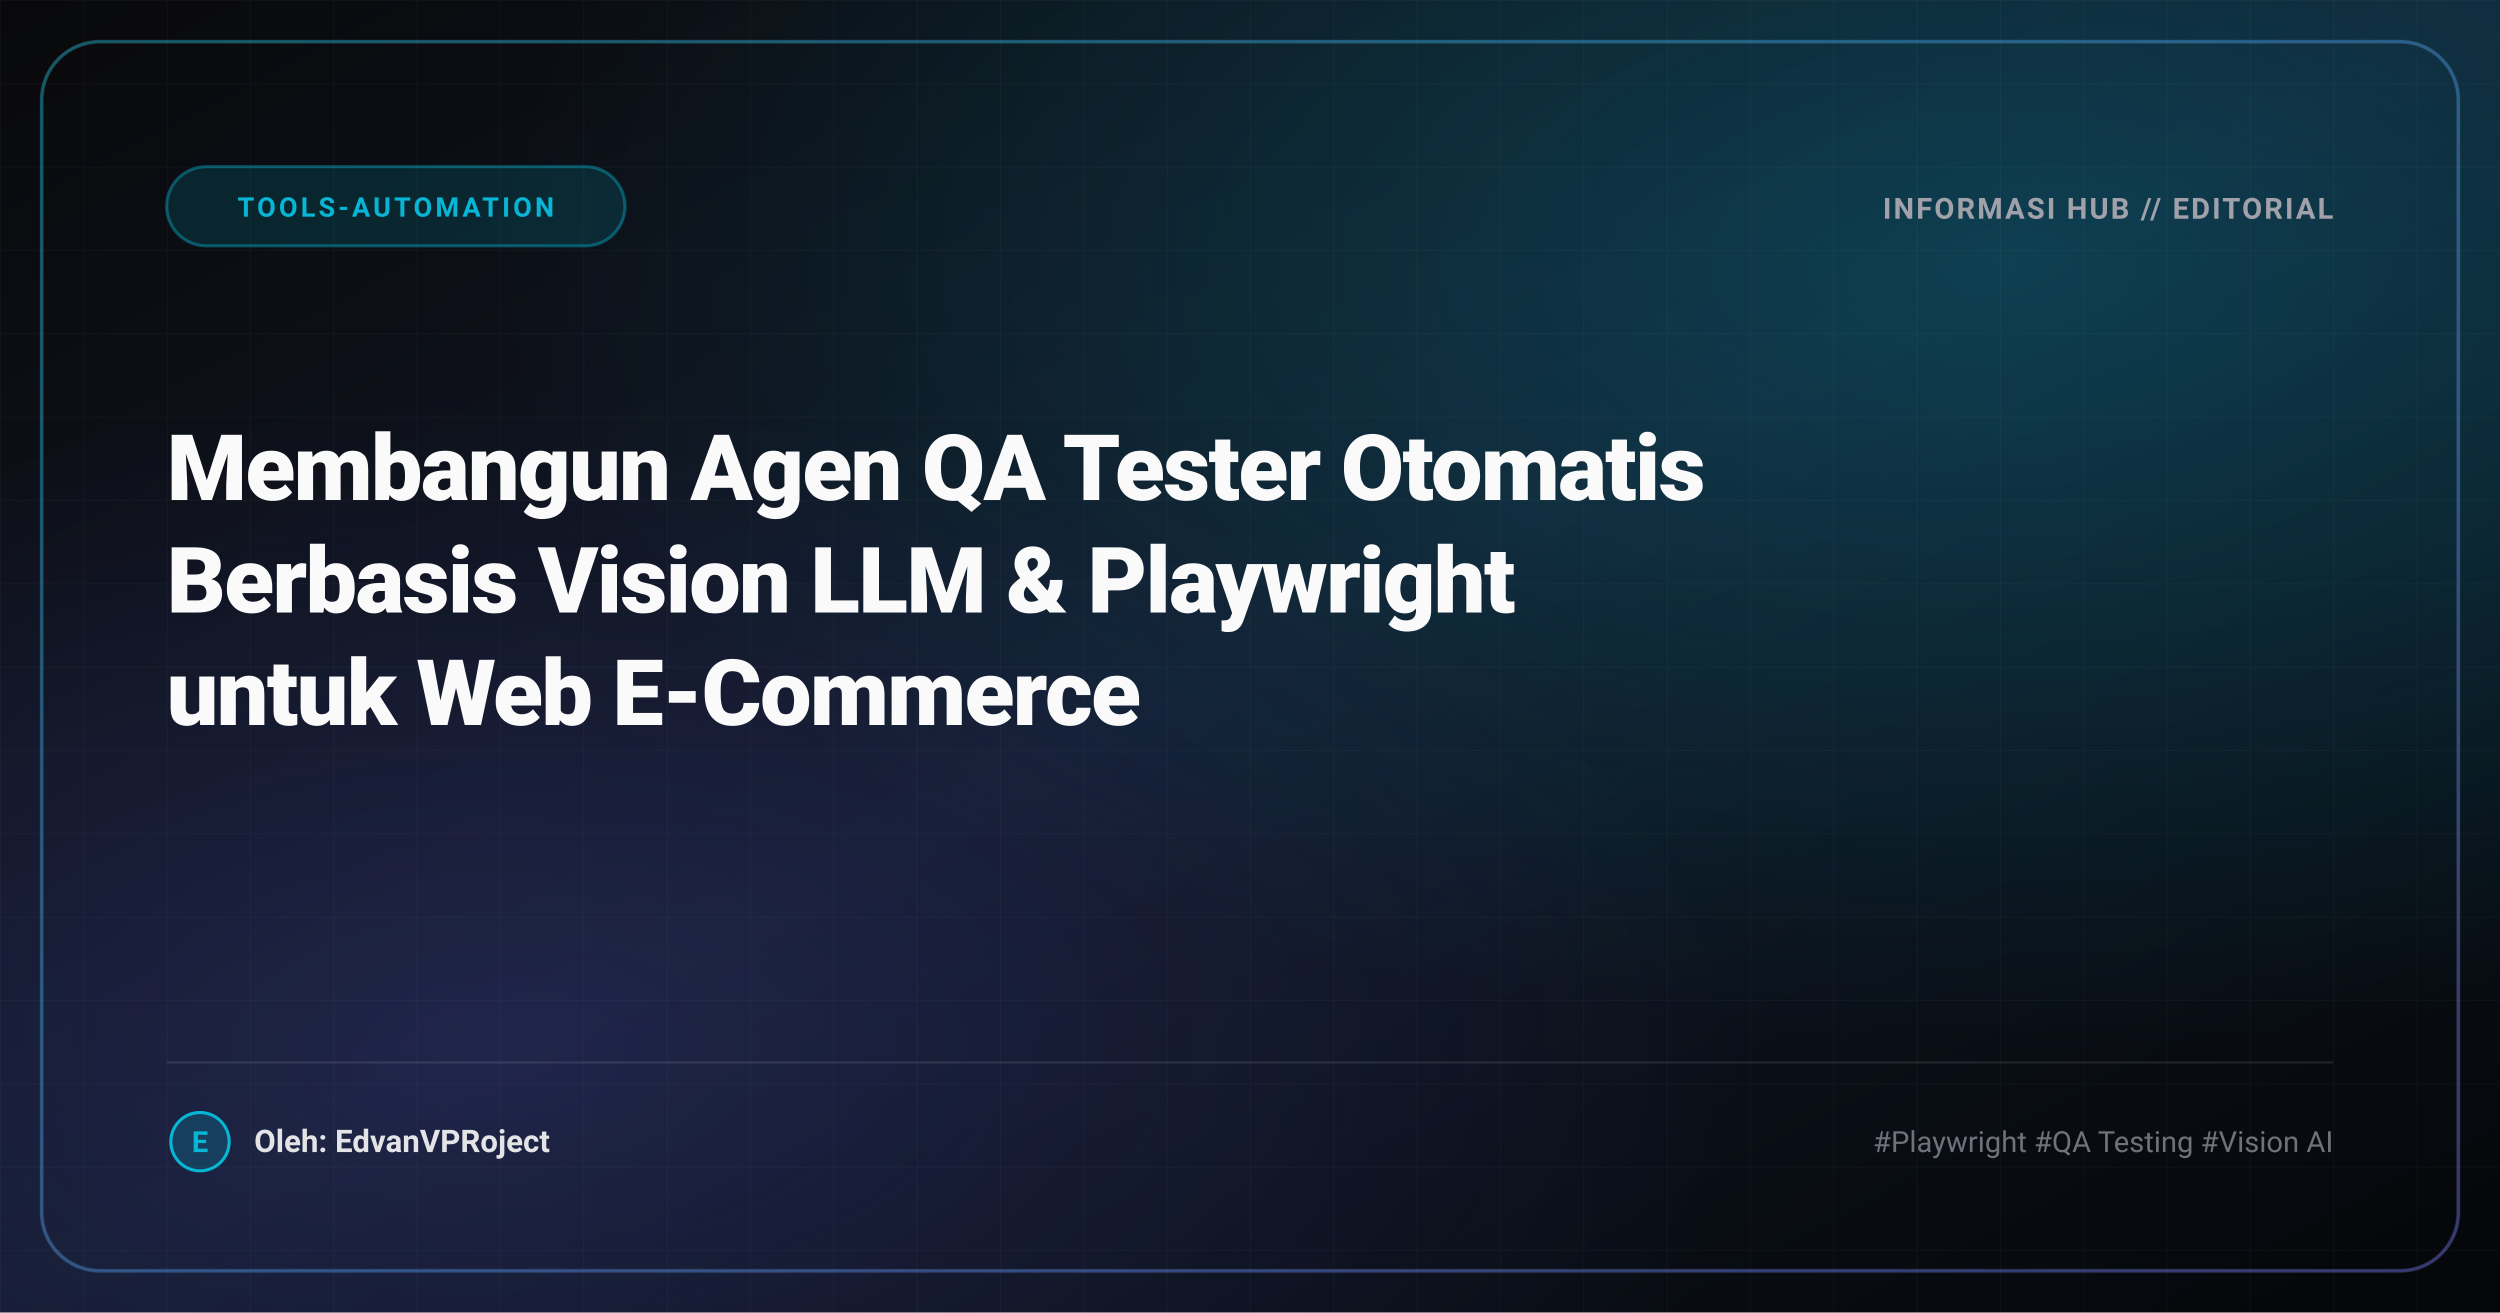
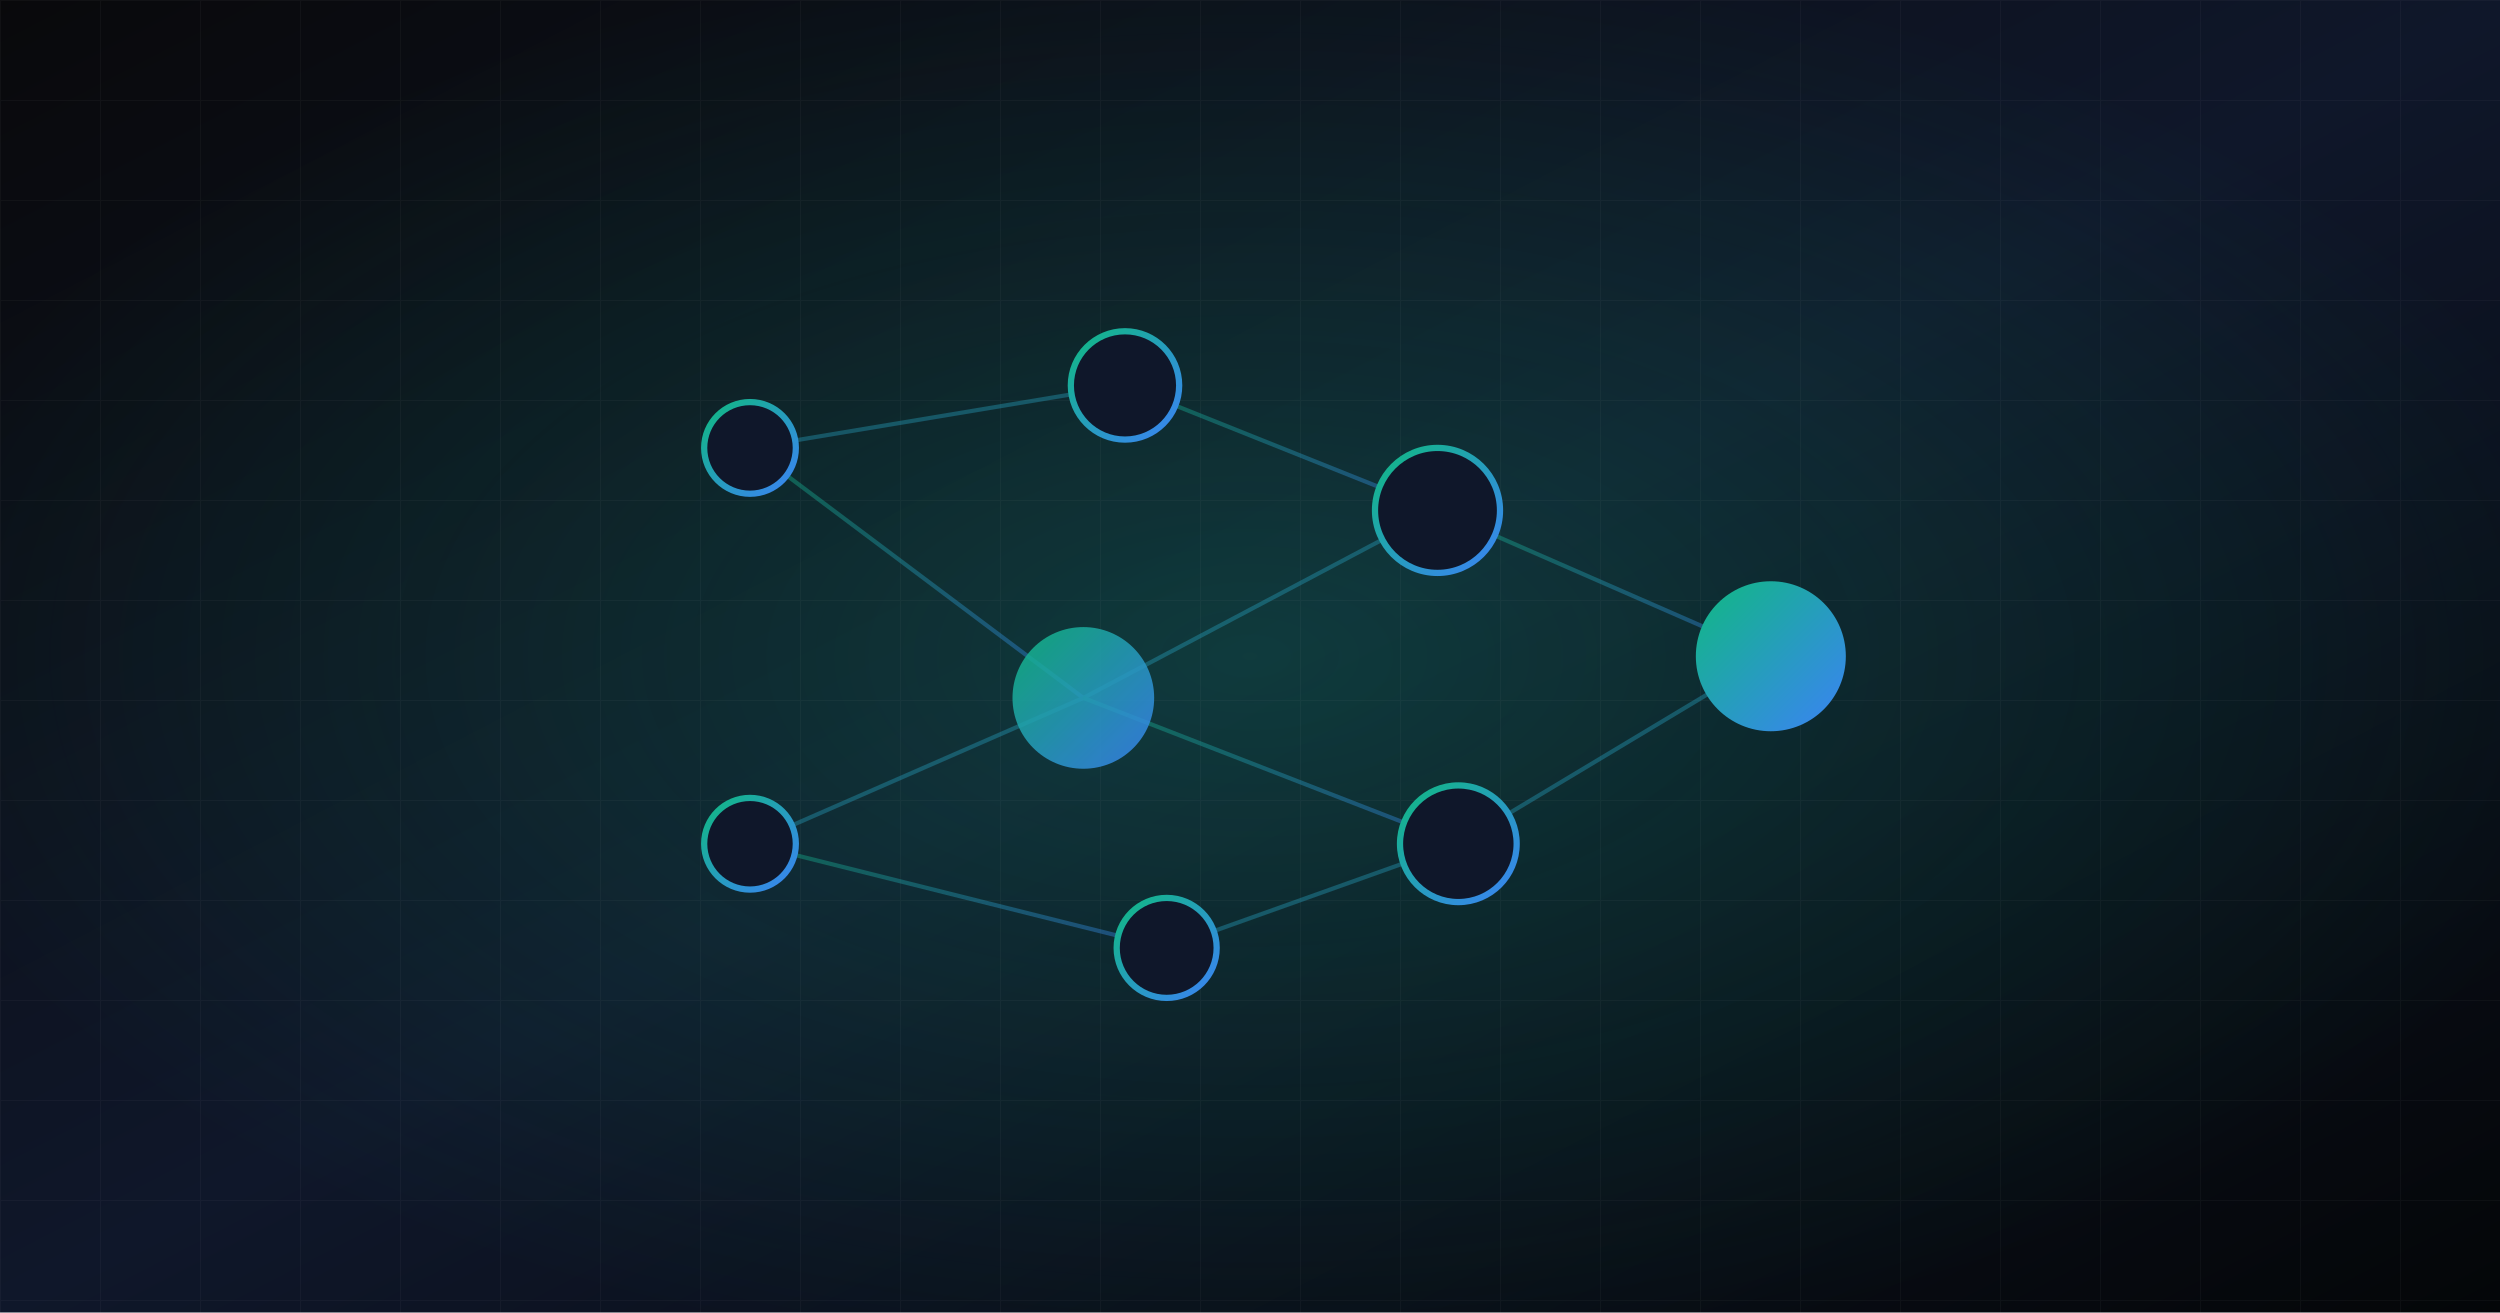
- <svg xmlns="http://www.w3.org/2000/svg" viewBox="0 0 1200 630" width="1200" height="630" shape-rendering="geometricPrecision" text-rendering="geometricPrecision">
+ <svg xmlns="http://www.w3.org/2000/svg" viewBox="0 0 1200 630" width="1200" height="630" shape-rendering="geometricPrecision">
  <defs>
-     <style>
-       text {
-         font-family: -apple-system, BlinkMacSystemFont, "Segoe UI", Roboto, "Helvetica Neue", Arial, sans-serif;
-         text-rendering: geometricPrecision;
-         -webkit-font-smoothing: antialiased;
-       }
-     </style>
    <linearGradient id="bgGrad" x1="0%" y1="0%" x2="100%" y2="100%">
      <stop offset="0%" stop-color="#09090b" />
-       <stop offset="50%" stop-color="#111827" />
+       <stop offset="50%" stop-color="#0f172a" />
      <stop offset="100%" stop-color="#040608" />
    </linearGradient>
    <linearGradient id="accGrad" x1="0%" y1="0%" x2="100%" y2="100%">
-       <stop offset="0%" stop-color="#06b6d4" />
-       <stop offset="100%" stop-color="#6366f1" />
+       <stop offset="0%" stop-color="#10b981" />
+       <stop offset="100%" stop-color="#3b82f6" />
    </linearGradient>
-     <radialGradient id="glow" cx="80%" cy="20%" r="60%">
-       <stop offset="0%" stop-color="#06b6d4" stop-opacity="0.25" />
-       <stop offset="100%" stop-color="#06b6d4" stop-opacity="0" />
+     <radialGradient id="glow" cx="50%" cy="50%" r="55%">
+       <stop offset="0%" stop-color="#10b981" stop-opacity="0.22" />
+       <stop offset="100%" stop-color="#10b981" stop-opacity="0" />
    </radialGradient>
-     <radialGradient id="glow2" cx="20%" cy="80%" r="50%">
-       <stop offset="0%" stop-color="#6366f1" stop-opacity="0.18" />
-       <stop offset="100%" stop-color="#6366f1" stop-opacity="0" />
-     </radialGradient>
-     <pattern id="grid" width="40" height="40" patternUnits="userSpaceOnUse">
-       <path d="M 40 0 L 0 0 0 40" fill="none" stroke="rgba(255,255,255,0.03)" stroke-width="1" />
+     <pattern id="grid" width="48" height="48" patternUnits="userSpaceOnUse">
+       <path d="M 48 0 L 0 0 0 48" fill="none" stroke="rgba(255,255,255,0.035)" stroke-width="1" />
    </pattern>
  </defs>
  <rect width="1200" height="630" fill="url(#bgGrad)" />
  <rect width="1200" height="630" fill="url(#glow)" />
-   <rect width="1200" height="630" fill="url(#glow2)" />
  <rect width="1200" height="630" fill="url(#grid)" />
-   <rect x="20" y="20" width="1160" height="590" rx="28" fill="none" stroke="rgba(255,255,255,0.08)" stroke-width="2" />
-   <rect x="20" y="20" width="1160" height="590" rx="28" fill="none" stroke="url(#accGrad)" stroke-width="1.5" opacity="0.4" />
-   <g transform="translate(80, 80)">
-     <rect x="0" y="0" width="220" height="38" rx="19" fill="#06b6d4" fill-opacity="0.15" stroke="#06b6d4" stroke-opacity="0.4" stroke-width="1.5" />
-     <text x="110" y="24" fill="#06b6d4" font-family="system-ui, -apple-system, sans-serif" font-size="13" font-weight="700" text-anchor="middle" letter-spacing="1.5">
-       TOOLS-AUTOMATION
-     </text>
-     <text x="1040" y="25" fill="#a1a1aa" font-family="monospace, monospace" font-size="14" font-weight="600" text-anchor="end" letter-spacing="1">
-       INFORMASI HUB // EDITORIAL
-     </text>
-   </g>
-   <g transform="translate(0, 200)">
-     <text x="80" y="40" fill="#fafafa" font-family="system-ui, -apple-system, sans-serif" font-size="44" font-weight="800" letter-spacing="-0.8">
-       <tspan x="80" dy="0">Membangun Agen QA Tester Otomatis</tspan>
-       <tspan x="80" dy="54">Berbasis Vision LLM &amp; Playwright</tspan>
-       <tspan x="80" dy="54">untuk Web E-Commerce</tspan>
-     </text>
-   </g>
-   <g transform="translate(80, 510)">
-     <line x1="0" y1="0" x2="1040" y2="0" stroke="rgba(255,255,255,0.1)" stroke-width="1" />
-     <circle cx="16" cy="38" r="14" fill="#06b6d4" fill-opacity="0.2" stroke="#06b6d4" stroke-width="1.5" />
-     <text x="16" y="43" fill="#06b6d4" font-family="sans-serif" font-size="14" font-weight="bold" text-anchor="middle">E</text>
-     <text x="42" y="43" fill="#e4e4e7" font-family="monospace, monospace" font-size="15" font-weight="600">
-       Oleh: EdvanVPRoject
-     </text>
-     <text x="1040" y="43" fill="#71717a" font-family="monospace, monospace" font-size="14" text-anchor="end">
-       #Playwright   #QA Testing   #Vision AI
-     </text>
+   <g transform="translate(600, 315)">
+     <g stroke="url(#accGrad)" stroke-width="2" opacity="0.4">
+       <line x1="-240" y1="-100" x2="-60" y2="-130" />
+       <line x1="-240" y1="-100" x2="-80" y2="20" />
+       <line x1="-240" y1="90" x2="-80" y2="20" />
+       <line x1="-240" y1="90" x2="-40" y2="140" />
+       <line x1="-60" y1="-130" x2="90" y2="-70" />
+       <line x1="-80" y1="20" x2="90" y2="-70" />
+       <line x1="-80" y1="20" x2="100" y2="90" />
+       <line x1="-40" y1="140" x2="100" y2="90" />
+       <line x1="90" y1="-70" x2="250" y2="0" />
+       <line x1="100" y1="90" x2="250" y2="0" />
+     </g>
+     <circle cx="-240" cy="-100" r="22" fill="#0f172a" stroke="url(#accGrad)" stroke-width="3" />
+     <circle cx="-240" cy="90" r="22" fill="#0f172a" stroke="url(#accGrad)" stroke-width="3" />
+     <circle cx="-60" cy="-130" r="26" fill="#0f172a" stroke="url(#accGrad)" stroke-width="3" />
+     <circle cx="-80" cy="20" r="34" fill="url(#accGrad)" opacity="0.85" />
+     <circle cx="-40" cy="140" r="24" fill="#0f172a" stroke="url(#accGrad)" stroke-width="3" />
+     <circle cx="90" cy="-70" r="30" fill="#0f172a" stroke="url(#accGrad)" stroke-width="3" />
+     <circle cx="100" cy="90" r="28" fill="#0f172a" stroke="url(#accGrad)" stroke-width="3" />
+     <circle cx="250" cy="0" r="36" fill="url(#accGrad)" />
  </g>
</svg>
